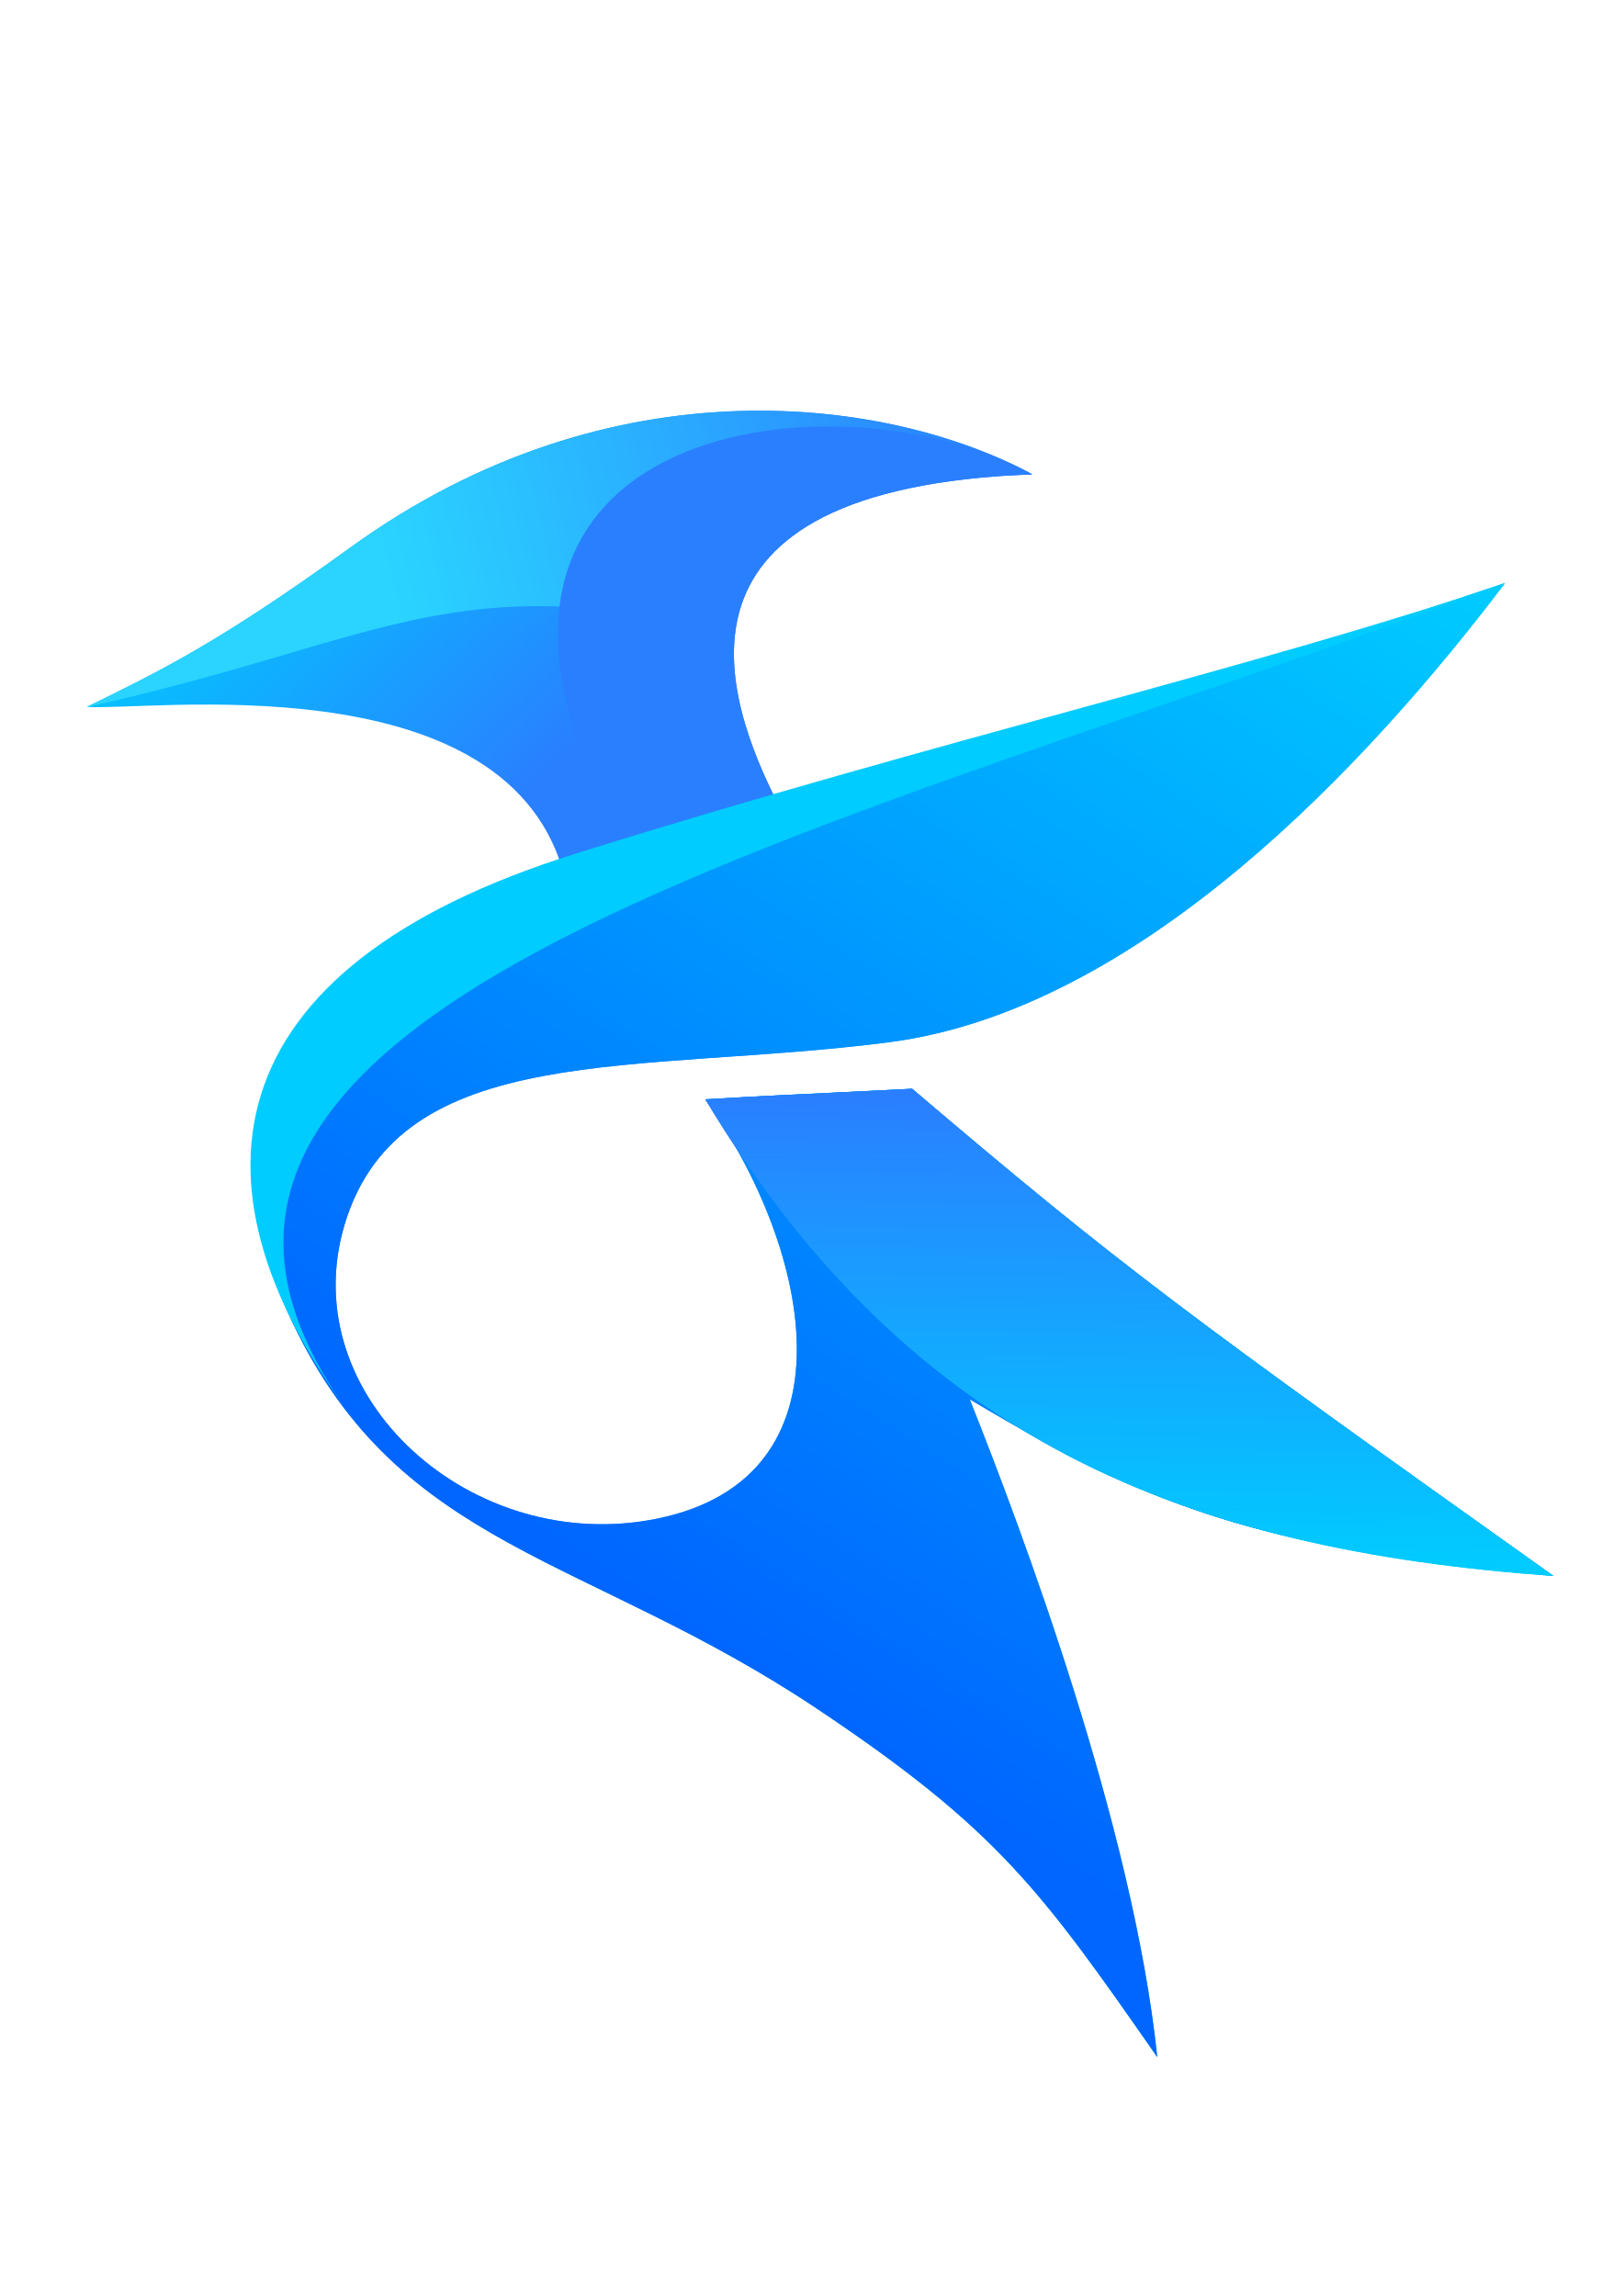
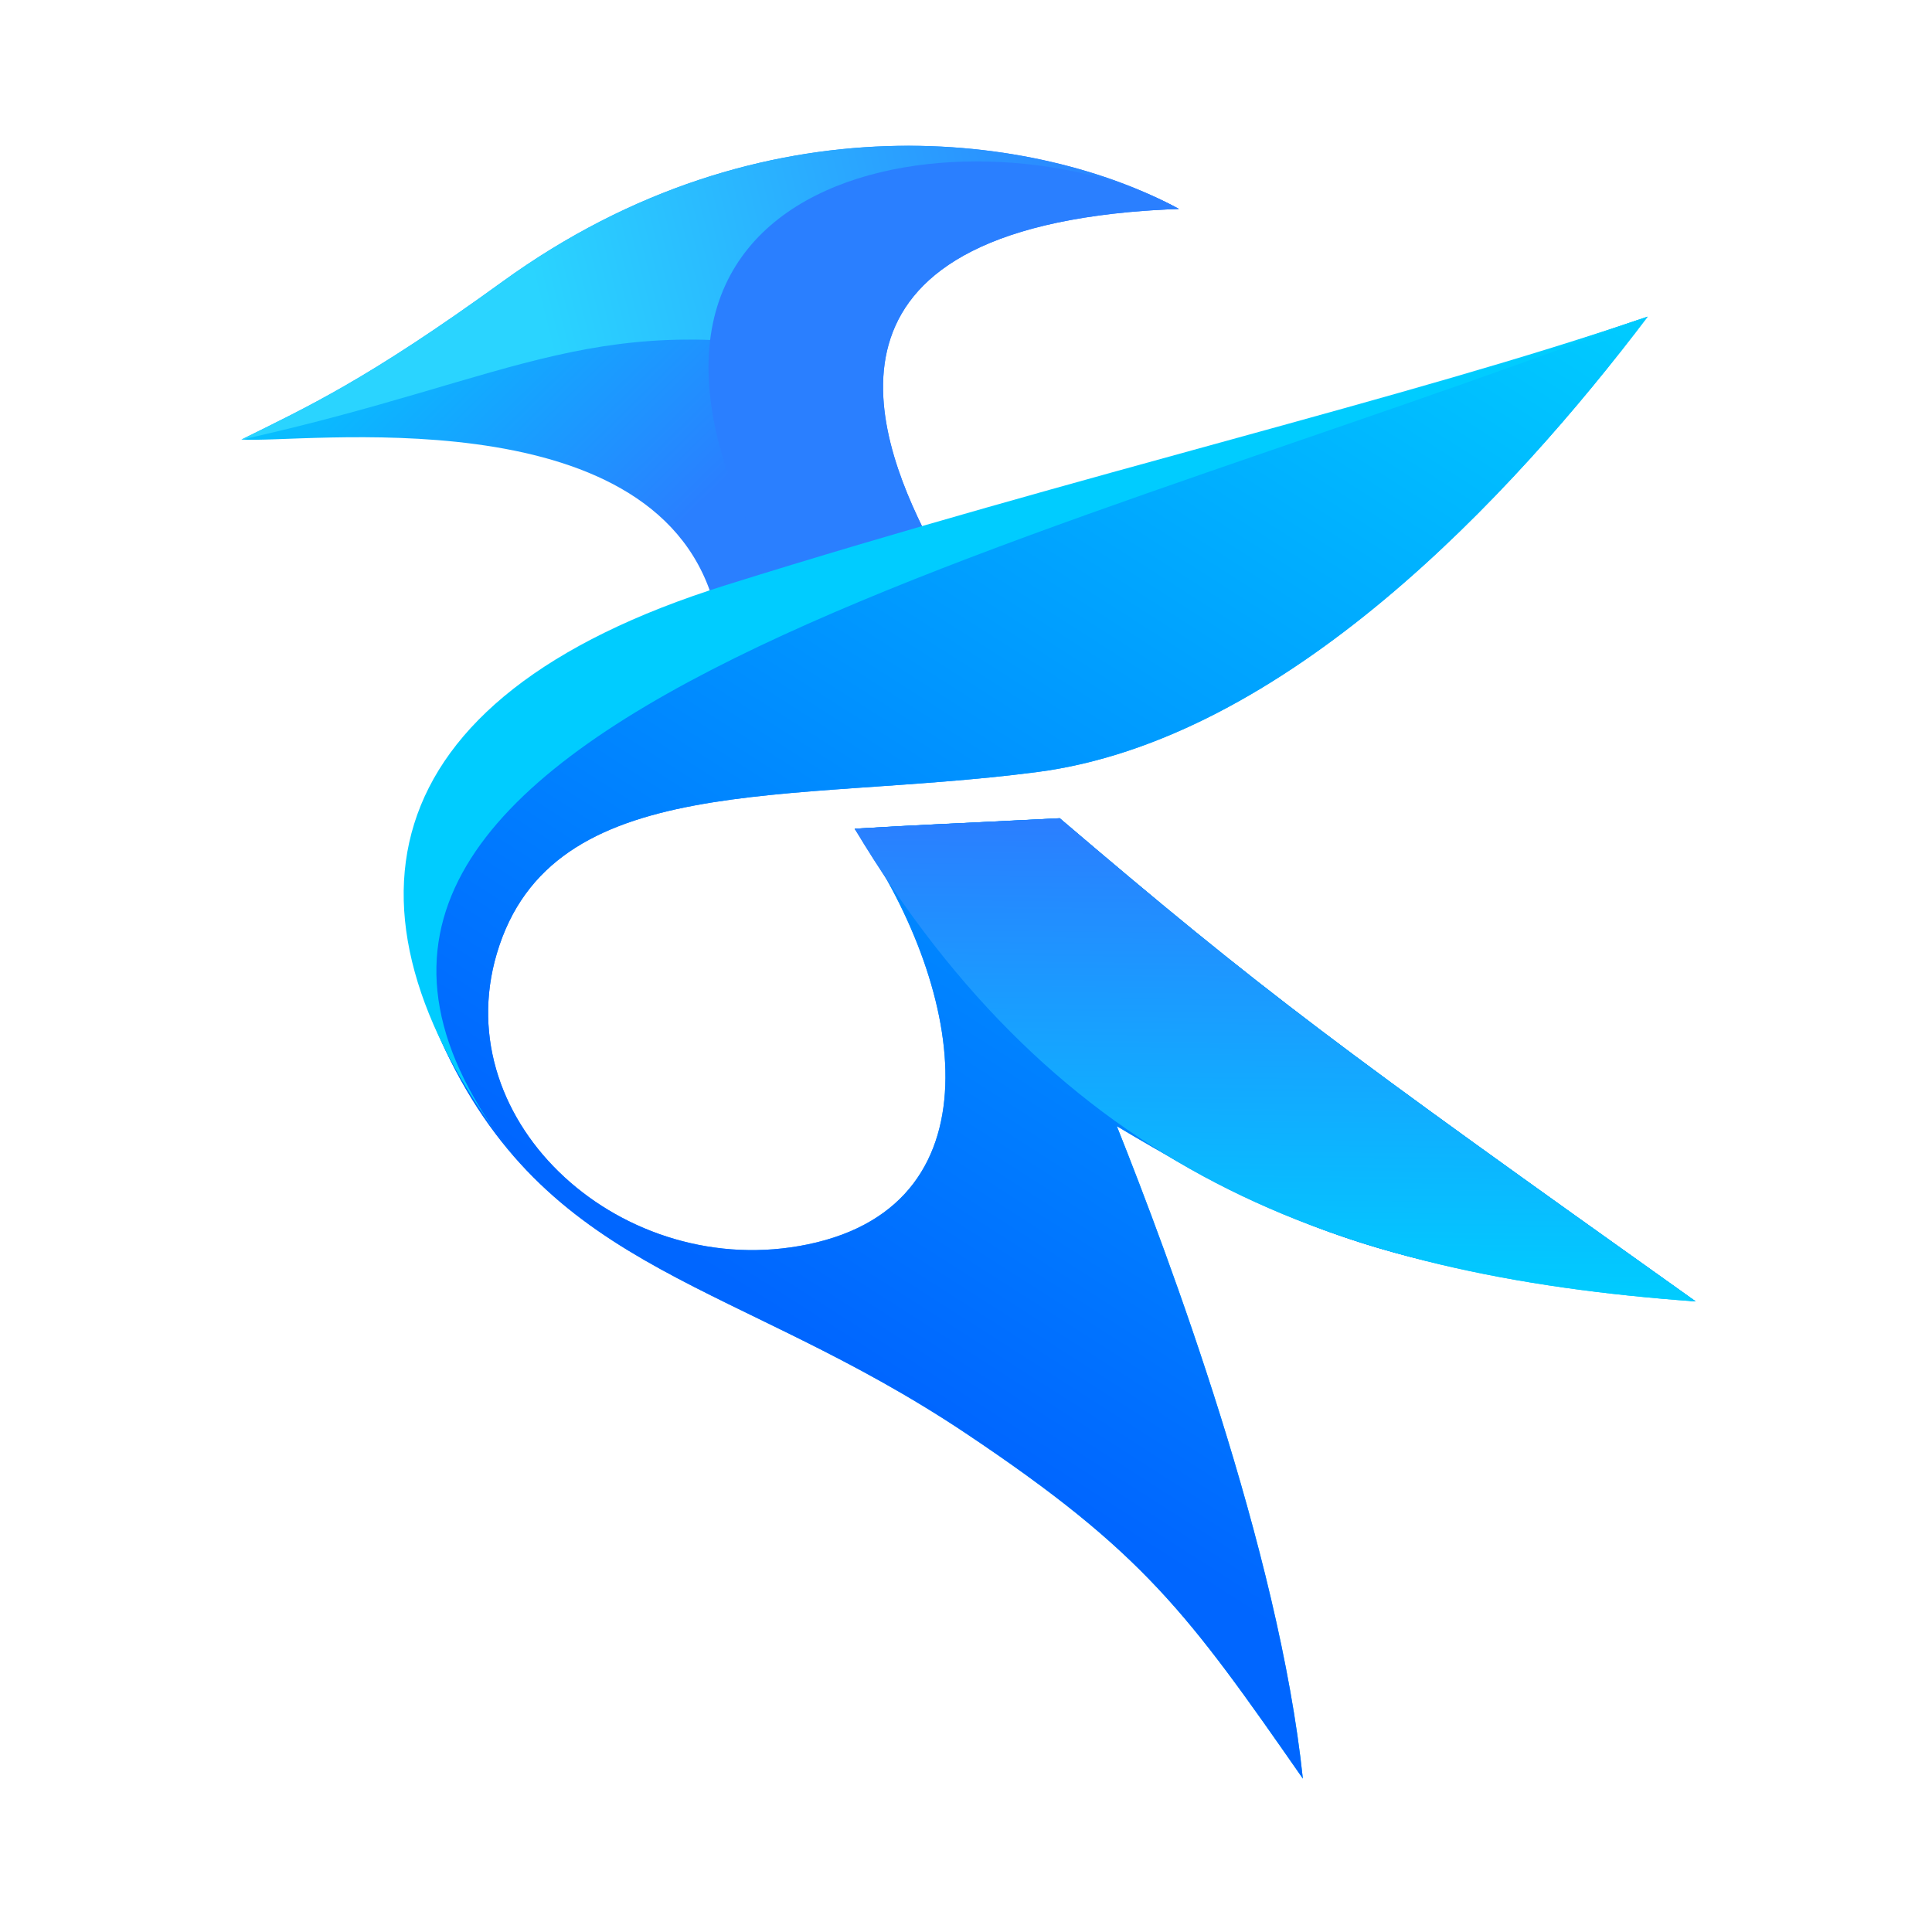
- <svg xmlns="http://www.w3.org/2000/svg" xmlns:xlink="http://www.w3.org/1999/xlink" width="210mm" height="297mm" viewBox="0 0 210 297" version="1.1" id="svg8">
+ <svg xmlns="http://www.w3.org/2000/svg" xmlns:xlink="http://www.w3.org/1999/xlink" width="252mm" height="252mm" viewBox="0 0 252 252" version="1.1" id="svg8">
  <defs id="defs2">
    <linearGradient id="linearGradient964">
      <stop style="stop-color:#00ccff;stop-opacity:1" offset="0" id="stop960" />
      <stop style="stop-color:#0066ff;stop-opacity:1" offset="1" id="stop962" />
    </linearGradient>
    <linearGradient id="linearGradient948">
      <stop style="stop-color:#2ad4ff;stop-opacity:1" offset="0" id="stop944" />
      <stop style="stop-color:#2a7fff;stop-opacity:1" offset="1" id="stop946" />
    </linearGradient>
    <linearGradient id="linearGradient936">
      <stop id="stop932" offset="0" style="stop-color:#00ccff;stop-opacity:1" />
      <stop id="stop934" offset="1" style="stop-color:#2a7fff;stop-opacity:1" />
    </linearGradient>
    <linearGradient id="linearGradient898">
      <stop id="stop894" offset="0" style="stop-color:#2a7fff;stop-opacity:1" />
      <stop id="stop896" offset="1" style="stop-color:#00ccff;stop-opacity:1" />
    </linearGradient>
    <linearGradient id="linearGradient888">
      <stop id="stop884" offset="0" style="stop-color:#00ccff;stop-opacity:1" />
      <stop id="stop886" offset="1" style="stop-color:#00ccff;stop-opacity:1" />
    </linearGradient>
    <linearGradient id="linearGradient852">
      <stop id="stop848" offset="0" style="stop-color:#00ccff;stop-opacity:1" />
      <stop id="stop850" offset="1" style="stop-color:#2a7fff;stop-opacity:1" />
    </linearGradient>
    <linearGradient id="linearGradient993">
      <stop style="stop-color:#2a7fff;stop-opacity:1" offset="0" id="stop989" />
      <stop style="stop-color:#2a7fff;stop-opacity:1" offset="1" id="stop991" />
    </linearGradient>
    <linearGradient xlink:href="#linearGradient993" id="linearGradient995" x1="66.951" y1="104.461" x2="66.336" y2="109.668" gradientUnits="userSpaceOnUse" />
    <linearGradient gradientUnits="userSpaceOnUse" y2="112.004" x2="64.372" y1="115.715" x1="77.167" id="linearGradient854" xlink:href="#linearGradient852" />
    <linearGradient gradientUnits="userSpaceOnUse" y2="107.314" x2="77.488" y1="115.883" x1="62.961" id="linearGradient890" xlink:href="#linearGradient888" />
    <linearGradient gradientUnits="userSpaceOnUse" y2="118.555" x2="68.164" y1="112.732" x1="68.229" id="linearGradient900" xlink:href="#linearGradient898" />
    <linearGradient y2="117.913" x2="75.819" y1="113.065" x1="68.707" gradientUnits="userSpaceOnUse" id="linearGradient908" xlink:href="#linearGradient898" />
    <linearGradient y2="120.358" x2="68.67" y1="106.368" x1="77.401" gradientUnits="userSpaceOnUse" id="linearGradient930" xlink:href="#linearGradient964" />
    <linearGradient gradientUnits="userSpaceOnUse" y2="109.045" x2="64.928" y1="105.11" x1="61.163" id="linearGradient938" xlink:href="#linearGradient936" />
    <linearGradient y2="104.89" x2="71.136" y1="106.865" x1="63.367" gradientUnits="userSpaceOnUse" id="linearGradient942" xlink:href="#linearGradient948" />
  </defs>
-   <g id="layer2" style="display:inline">
+   <g id="layer2" style="display:inline" transform="translate(20.25973,-34.11113)">
    <g transform="matrix(10.18534,0,0,10.41247,-593.6888,-1032.151)" id="g958">
      <path id="path918" d="m 65.429,109.919 c -0.795,-2.581 -5.286,-1.955 -6.037,-2.011 0.843,-0.409 1.604,-0.746 3.341,-1.977 3.346,-2.371 6.889,-1.854 8.663,-0.912 -4.85,0.18 -3.926,2.765 -3.212,4.127 -0.909,0.258 -2.343,0.648 -2.756,0.773 z" style="fill:url(#linearGradient938);fill-opacity:1;stroke:none;stroke-width:0.065;stroke-linecap:butt;stroke-linejoin:miter;stroke-miterlimit:4;stroke-dasharray:none;stroke-opacity:1" />
      <path style="opacity:1;fill:url(#linearGradient854);fill-opacity:1;stroke:none;stroke-width:0.065;stroke-linecap:butt;stroke-linejoin:miter;stroke-miterlimit:4;stroke-dasharray:none;stroke-opacity:1" d="m 77.401,106.368 c -1.747,2.257 -4.651,5.306 -7.829,5.707 -3.178,0.402 -6.208,-0.043 -6.91,2.272 -0.646,2.132 1.627,4.123 3.985,3.643 2.519,-0.513 1.975,-3.305 0.597,-5.207 1.046,-0.059 0.852,-0.043 2.626,-0.131 2.645,2.205 3.522,2.834 8.143,6.052 -3.561,-0.365 -4.857,-0.7 -7.411,-2.194 0.662,1.625 2.076,5.312 2.382,8.173 -1.473,-2.071 -2.032,-2.832 -4.315,-4.325 -2.924,-1.913 -5.293,-1.978 -6.664,-4.797 -1.368,-2.813 0.443,-4.839 3.683,-5.717 4.63,-1.254 8.619,-2.443 11.712,-3.475 z" id="path997" />
      <path style="opacity:1;fill:url(#linearGradient908);fill-opacity:1;stroke:none;stroke-width:0.065;stroke-linecap:butt;stroke-linejoin:miter;stroke-miterlimit:4;stroke-dasharray:none;stroke-opacity:1" d="m 67.245,112.784 c 1.046,-0.059 0.852,-0.043 2.626,-0.131 2.645,2.205 3.522,2.834 8.143,6.052 -4.645,-0.325 -8.159,-1.665 -10.769,-5.921 z" id="path906" />
      <path id="path926" d="m 77.401,106.368 c -1.747,2.257 -4.651,5.306 -7.829,5.707 -3.178,0.402 -6.208,-0.043 -6.91,2.272 -0.646,2.132 1.627,4.123 3.985,3.643 2.519,-0.513 1.975,-3.305 0.597,-5.207 1.046,-0.059 0.852,-0.043 2.626,-0.131 2.645,2.205 3.522,2.834 8.143,6.052 -3.561,-0.365 -4.857,-0.7 -7.411,-2.194 0.662,1.625 2.076,5.312 2.382,8.173 -1.473,-2.071 -2.032,-2.832 -4.315,-4.325 -2.924,-1.913 -5.293,-1.978 -6.664,-4.797 -1.368,-2.813 0.443,-4.839 3.683,-5.717 4.63,-1.254 8.619,-2.443 11.712,-3.475 z" style="opacity:1;fill:url(#linearGradient930);fill-opacity:1;stroke:none;stroke-width:0.065;stroke-linecap:butt;stroke-linejoin:miter;stroke-miterlimit:4;stroke-dasharray:none;stroke-opacity:1" />
      <path id="path892" d="m 67.245,112.784 c 1.046,-0.059 0.852,-0.043 2.626,-0.131 2.645,2.205 3.522,2.834 8.143,6.052 -4.645,-0.325 -8.159,-1.665 -10.769,-5.921 z" style="opacity:1;fill:url(#linearGradient900);fill-opacity:1;stroke:none;stroke-width:0.065;stroke-linecap:butt;stroke-linejoin:miter;stroke-miterlimit:4;stroke-dasharray:none;stroke-opacity:1" />
      <path style="fill:url(#linearGradient942);fill-opacity:1;stroke:none;stroke-width:0.065;stroke-linecap:butt;stroke-linejoin:miter;stroke-miterlimit:4;stroke-dasharray:none;stroke-opacity:1" d="m 59.392,107.909 c 0.843,-0.409 1.604,-0.746 3.341,-1.977 3.346,-2.371 6.889,-1.854 8.663,-0.912 -4.85,0.18 -4.225,1.126 -4.243,1.867 -3.223,-0.664 -4.163,0.24 -7.761,1.023 z" id="path940" />
      <path style="fill:url(#linearGradient995);fill-opacity:1;stroke:none;stroke-width:0.065;stroke-linecap:butt;stroke-linejoin:miter;stroke-miterlimit:4;stroke-dasharray:none;stroke-opacity:1" d="m 71.397,105.019 c -4.85,0.18 -3.926,2.765 -3.212,4.127 -0.566,0.161 -1.179,0.344 -1.936,0.54 -3.053,-5.321 2.656,-6.013 5.148,-4.667 z" id="path979" />
      <path id="path880" d="m 62.88,116.886 c -2.373,-2.989 -1.935,-5.73 2.712,-7.153 4.586,-1.405 8.716,-2.332 11.809,-3.365 -8.347,3.111 -18.8,5.19 -14.522,10.518 z" style="opacity:1;fill:url(#linearGradient890);fill-opacity:1;stroke:none;stroke-width:0.065;stroke-linecap:butt;stroke-linejoin:miter;stroke-miterlimit:4;stroke-dasharray:none;stroke-opacity:1" />
    </g>
  </g>
</svg>
